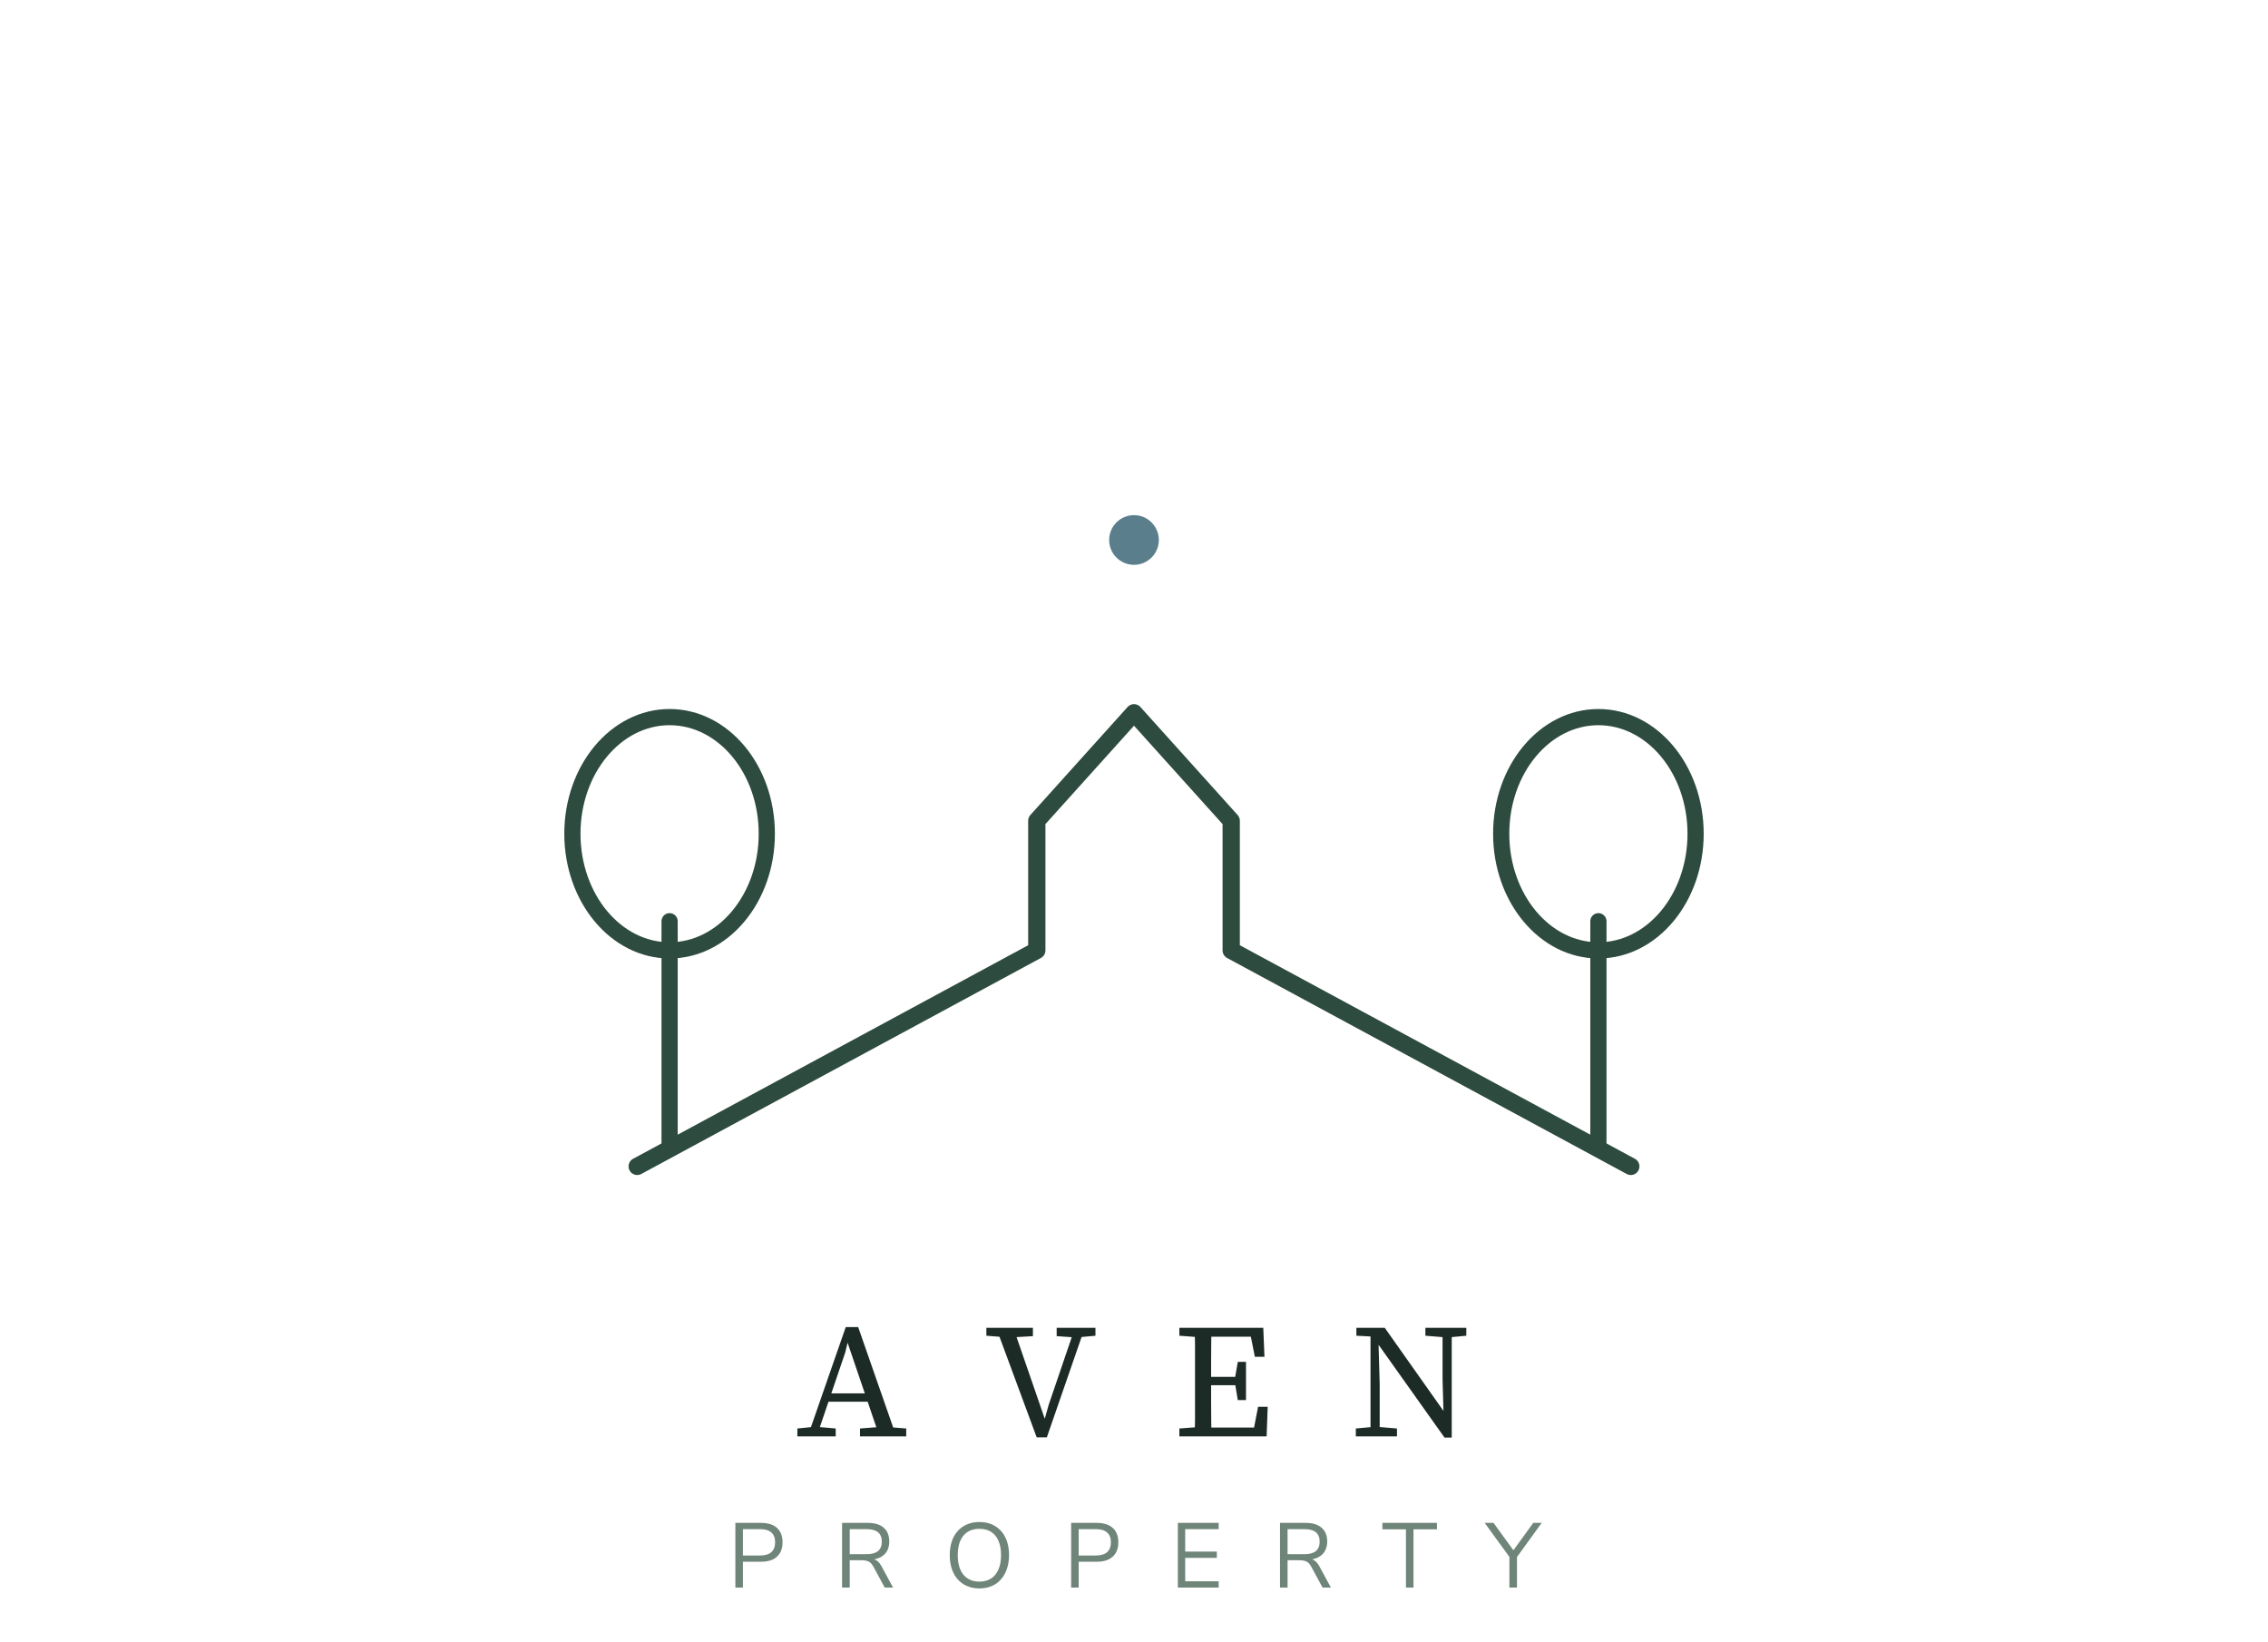
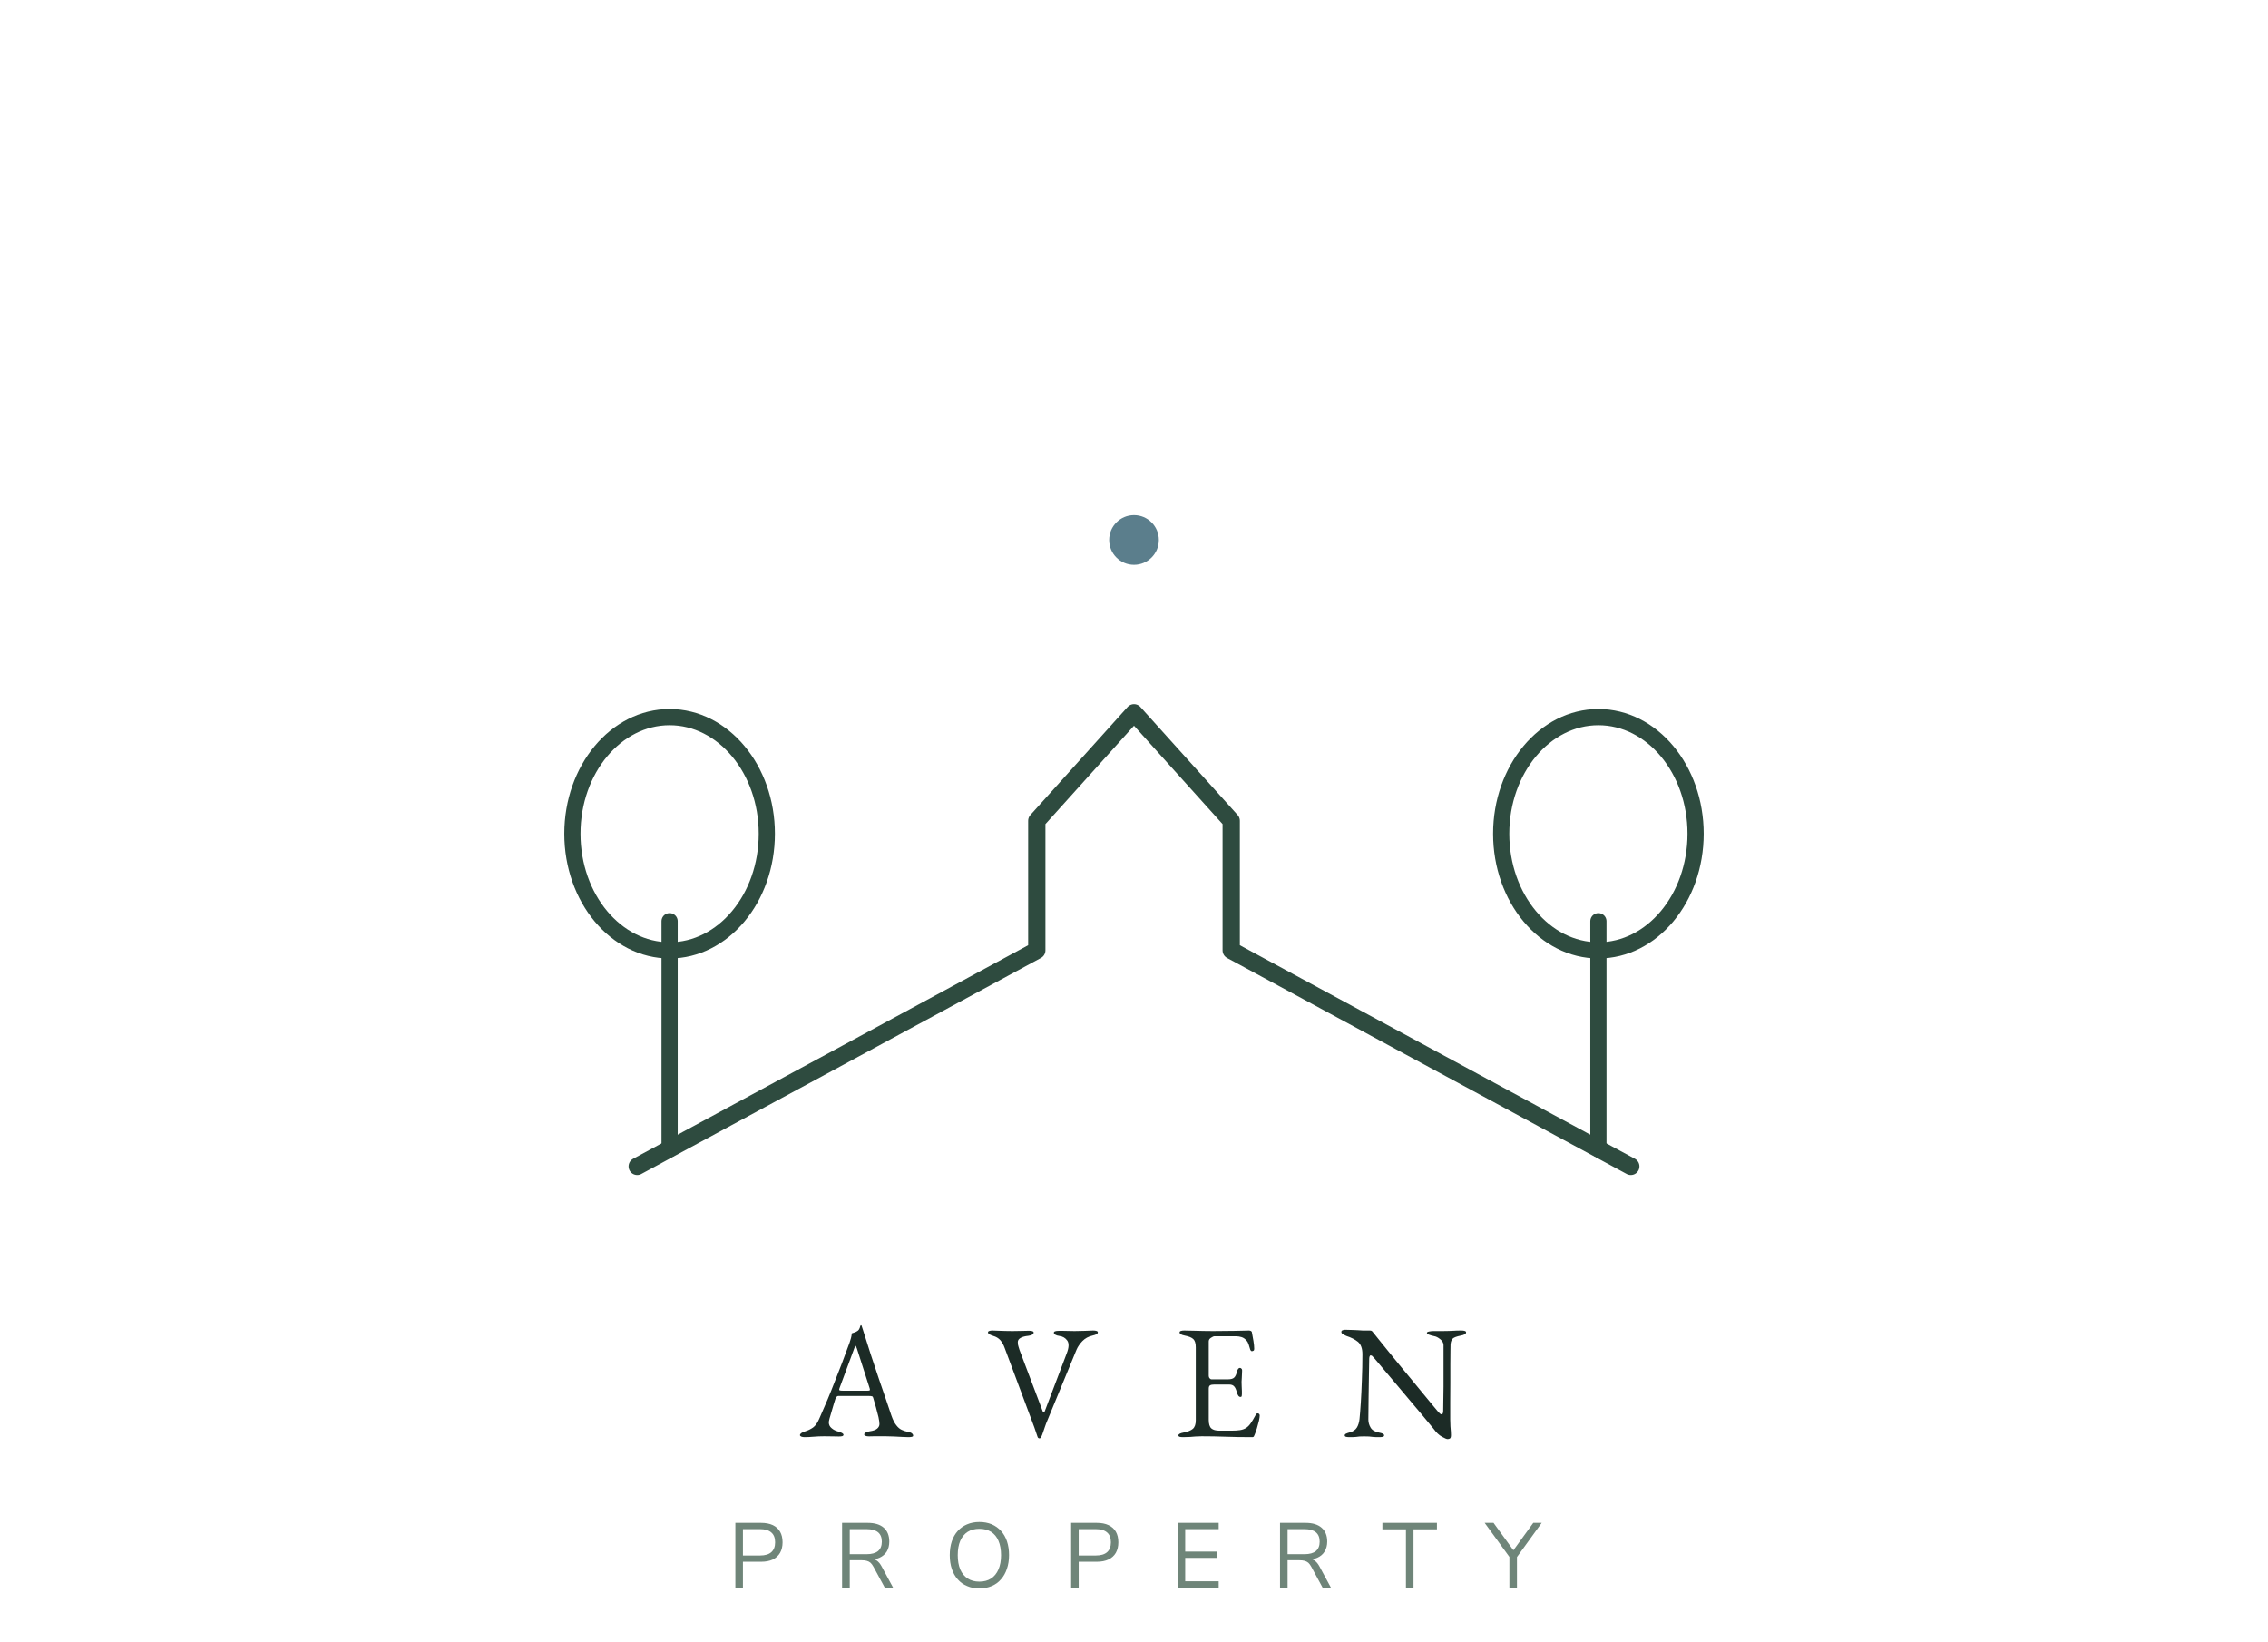
<svg xmlns="http://www.w3.org/2000/svg" viewBox="0 0 210 152" role="img" aria-label="The One Line - road, walls and roof drawn as a single unbroken stroke; one tree a side on the kerb">
  <path d="M59 108 L96 88 L96 76 L105 66 L114 76 L114 88 L151 108" fill="none" stroke="#2e4b3f" stroke-width="1.6" stroke-linecap="round" stroke-linejoin="round" />
  <line x1="62" y1="106.4" x2="62" y2="85.3" stroke="#2e4b3f" stroke-width="1.5" stroke-linecap="round" />
  <ellipse cx="62" cy="77.2" rx="9" ry="10.8" fill="none" stroke="#2e4b3f" stroke-width="1.5" />
  <line x1="148" y1="106.4" x2="148" y2="85.3" stroke="#2e4b3f" stroke-width="1.5" stroke-linecap="round" />
  <ellipse cx="148" cy="77.2" rx="9" ry="10.8" fill="none" stroke="#2e4b3f" stroke-width="1.5" />
  <circle cx="105" cy="50" r="2.3" fill="#5b7e8c" />
  <g aria-label="AVEN">
-     <path fill="#1c2b26" d="M73.83 133.00V132.27L75.35 132.12H75.67L77.38 132.27V133.00ZM74.79 133.00 78.31 122.88H79.46L82.99 133.00H81.43L78.42 124.15H78.52L78.27 125.21L75.62 133.00ZM76.45 129.79V129.02H80.87V129.79ZM79.63 133.00V132.27L81.59 132.12H81.98L83.91 132.27V133.00Z M95.99 133.09 92.24 122.95H93.83L96.82 131.61H96.67L97.10 130.08L99.53 122.95H100.44L96.93 133.09ZM91.33 123.68V122.95H95.64V123.72L93.74 123.83H93.21ZM97.84 123.72V122.95H101.43V123.68L99.81 123.83H99.45Z M109.20 133.00V132.27L111.19 132.12H111.36V133.00ZM110.62 133.00Q110.64 132.23 110.65 131.46Q110.65 130.69 110.65 129.90Q110.65 129.12 110.65 128.34V127.61Q110.65 126.83 110.65 126.05Q110.65 125.28 110.65 124.50Q110.64 123.72 110.62 122.95H112.17Q112.16 123.71 112.15 124.49Q112.14 125.26 112.14 126.04Q112.14 126.82 112.14 127.61V128.22Q112.14 129.05 112.14 129.85Q112.14 130.66 112.15 131.44Q112.16 132.22 112.17 133.00ZM111.36 133.00V132.18H116.61L116.02 132.68L116.49 130.26H117.38L117.28 133.00ZM111.40 128.26V127.49H114.92V128.26ZM114.61 129.64 114.34 128.01V127.67L114.61 126.10H115.37V129.64ZM109.20 123.68V122.95H111.36V123.83H111.19ZM116.19 125.63 115.72 123.27 116.31 123.77H111.36V122.95H116.97L117.08 125.63Z M125.54 133.00V132.27L127.18 132.12H127.57L129.35 132.27V133.00ZM126.90 133.00V123.29H127.61L127.75 128.17V133.00ZM131.98 123.68V122.95H135.77V123.68L134.19 123.83H133.81ZM133.75 133.11 127.61 124.47H127.42L127.08 123.76L125.59 123.68V122.95H128.22L133.78 130.82L133.66 130.87L133.57 127.73V122.95H134.42V133.11Z" />
+     <path fill="#1c2b26" d="M74.50 133.07Q74.31 133.07 74.19 133.02Q74.07 132.97 74.07 132.88Q74.07 132.78 74.20 132.69Q74.32 132.61 74.56 132.53Q74.95 132.41 75.28 132.18Q75.61 131.94 75.85 131.38Q76.27 130.42 76.63 129.58Q76.98 128.74 77.29 127.93Q77.61 127.12 77.95 126.24Q78.28 125.36 78.66 124.33Q78.73 124.12 78.79 123.91Q78.85 123.70 78.87 123.46Q79.00 123.42 79.14 123.37Q79.27 123.33 79.41 123.23Q79.54 123.14 79.60 122.97Q79.65 122.78 79.69 122.72Q79.71 122.71 79.73 122.71Q79.75 122.71 79.77 122.74Q79.80 122.80 79.82 122.89Q79.84 122.98 79.88 123.07Q80.23 124.21 80.62 125.40Q81.02 126.58 81.38 127.68Q81.75 128.78 82.06 129.66Q82.36 130.54 82.54 131.08Q82.75 131.68 83.00 131.98Q83.23 132.28 83.50 132.40Q83.76 132.52 84.06 132.58Q84.31 132.62 84.44 132.72Q84.55 132.82 84.55 132.93Q84.55 133.01 84.44 133.04Q84.31 133.07 84.12 133.07Q83.91 133.07 83.55 133.05Q83.19 133.03 82.78 133.01Q82.38 132.99 82.03 132.99Q81.75 132.99 81.45 132.99Q81.15 132.99 80.89 132.99Q80.64 133.00 80.46 133.00Q80.27 133.00 80.14 132.95Q80.02 132.91 80.02 132.82Q80.02 132.72 80.17 132.64Q80.32 132.56 80.52 132.53Q81.02 132.46 81.22 132.28Q81.43 132.10 81.43 131.86Q81.43 131.63 81.34 131.21Q81.24 130.78 81.10 130.29Q80.97 129.81 80.85 129.43Q80.82 129.31 80.74 129.29Q80.66 129.26 80.44 129.26H77.61Q77.55 129.26 77.48 129.32Q77.41 129.37 77.35 129.53Q77.31 129.69 77.20 130.01Q77.10 130.33 77.00 130.69Q76.89 131.05 76.81 131.34Q76.74 131.62 76.74 131.69Q76.74 132.03 77.00 132.24Q77.25 132.46 77.61 132.55Q78.10 132.69 78.10 132.85Q78.10 132.94 77.98 132.98Q77.86 133.01 77.67 133.01Q77.47 133.01 77.10 133.00Q76.72 132.99 76.30 132.99Q75.81 132.99 75.34 133.03Q74.88 133.07 74.50 133.07ZM78.02 128.77H80.34Q80.55 128.77 80.55 128.69Q80.55 128.66 80.54 128.63Q80.53 128.59 80.52 128.54L79.35 124.89Q79.26 124.61 79.21 124.61Q79.18 124.61 79.09 124.87L77.73 128.54Q77.70 128.63 77.70 128.66Q77.70 128.74 77.78 128.75Q77.86 128.77 78.02 128.77Z M96.25 133.18Q96.13 133.18 96.08 133.07Q96.02 132.91 95.93 132.63Q95.84 132.35 95.77 132.16L93.02 124.80Q92.87 124.38 92.62 124.09Q92.36 123.81 91.97 123.70Q91.73 123.62 91.61 123.55Q91.48 123.47 91.48 123.37Q91.48 123.28 91.60 123.24Q91.72 123.20 91.91 123.20Q92.15 123.20 92.45 123.22Q92.74 123.23 93.07 123.24Q93.40 123.25 93.74 123.25Q94.04 123.25 94.34 123.24Q94.63 123.23 94.88 123.23Q95.12 123.22 95.27 123.22Q95.47 123.22 95.59 123.26Q95.71 123.30 95.71 123.39Q95.71 123.49 95.59 123.57Q95.47 123.66 95.21 123.69Q94.79 123.73 94.52 123.87Q94.24 124.02 94.24 124.27Q94.24 124.53 94.31 124.71Q94.37 124.90 94.40 125.00L96.56 130.71Q96.59 130.76 96.64 130.78Q96.68 130.79 96.73 130.69L98.78 125.29Q99.08 124.50 98.82 124.13Q98.56 123.76 98.08 123.70Q97.85 123.67 97.72 123.59Q97.58 123.50 97.58 123.40Q97.58 123.31 97.70 123.27Q97.82 123.23 98.02 123.23Q98.21 123.23 98.45 123.23Q98.69 123.23 98.96 123.24Q99.22 123.25 99.50 123.25Q99.94 123.25 100.43 123.23Q100.93 123.20 101.21 123.20Q101.41 123.20 101.53 123.24Q101.65 123.28 101.65 123.37Q101.65 123.47 101.53 123.54Q101.41 123.61 101.15 123.67Q100.60 123.79 100.22 124.18Q99.85 124.57 99.68 124.97L96.86 131.81Q96.83 131.89 96.75 132.12Q96.67 132.35 96.58 132.62Q96.49 132.90 96.40 133.07Q96.38 133.12 96.34 133.15Q96.29 133.18 96.25 133.18Z M109.55 133.07Q109.35 133.07 109.23 133.04Q109.11 133.00 109.11 132.91Q109.11 132.73 109.61 132.64Q110.18 132.53 110.45 132.30Q110.72 132.06 110.72 131.51V124.77Q110.72 124.22 110.50 124.00Q110.28 123.78 109.71 123.67Q109.46 123.62 109.34 123.55Q109.22 123.47 109.22 123.37Q109.22 123.28 109.34 123.24Q109.46 123.20 109.65 123.20Q110.22 123.20 110.62 123.22Q111.02 123.23 111.40 123.24Q111.78 123.25 112.31 123.25Q112.80 123.25 113.35 123.24Q113.90 123.23 114.36 123.23Q114.87 123.22 115.23 123.21Q115.58 123.20 115.64 123.20Q115.71 123.20 115.80 123.23Q115.89 123.27 115.91 123.34Q115.98 123.76 116.06 124.17Q116.13 124.59 116.13 124.89Q116.13 125.02 116.07 125.06Q116.00 125.11 115.92 125.11Q115.85 125.11 115.82 125.07Q115.79 125.03 115.76 124.96Q115.68 124.70 115.61 124.47Q115.53 124.24 115.43 124.14Q115.22 123.89 114.96 123.81Q114.71 123.73 114.42 123.73H112.46Q112.34 123.73 112.13 123.87Q111.92 124.00 111.92 124.21V127.39Q111.92 127.53 112.00 127.62Q112.08 127.72 112.19 127.72H113.67Q114.11 127.72 114.27 127.56Q114.44 127.41 114.54 126.98Q114.63 126.66 114.81 126.66Q114.87 126.66 114.94 126.72Q115.01 126.78 115.01 126.89Q115.01 126.95 115.00 127.16Q114.99 127.38 114.98 127.60Q114.96 127.83 114.96 127.94Q114.96 128.09 114.97 128.34Q114.98 128.59 114.99 128.81Q114.99 129.04 114.99 129.10Q114.99 129.21 114.97 129.28Q114.95 129.35 114.86 129.35Q114.63 129.35 114.51 128.88Q114.42 128.53 114.27 128.37Q114.12 128.20 113.82 128.20H112.43Q112.17 128.20 112.05 128.27Q111.92 128.34 111.92 128.59V131.47Q111.92 132.04 112.16 132.26Q112.40 132.47 112.91 132.47H114.02Q114.50 132.47 114.82 132.42Q115.14 132.37 115.38 132.22Q115.62 132.06 115.81 131.78Q116.00 131.51 116.24 131.06Q116.28 130.97 116.34 130.91Q116.40 130.85 116.48 130.87Q116.55 130.88 116.60 130.94Q116.64 130.99 116.64 131.08Q116.64 131.22 116.57 131.55Q116.49 131.89 116.38 132.25Q116.27 132.61 116.18 132.82Q116.13 132.93 116.10 133.00Q116.06 133.07 115.97 133.07Q115.25 133.07 114.63 133.06Q114.02 133.04 113.46 133.03Q112.91 133.01 112.38 133.00Q111.84 132.99 111.27 132.99Q110.94 132.99 110.70 133.01Q110.46 133.03 110.21 133.05Q109.95 133.07 109.55 133.07Z M134.04 133.25Q133.90 133.25 133.51 133.03Q133.11 132.81 132.75 132.31Q132.69 132.24 132.38 131.86Q132.07 131.49 131.60 130.92Q131.13 130.36 130.57 129.70Q130.02 129.04 129.46 128.38Q128.91 127.72 128.43 127.16Q127.95 126.59 127.63 126.21Q127.30 125.83 127.23 125.74Q127.12 125.61 127.05 125.55Q126.97 125.50 126.91 125.50Q126.84 125.50 126.81 125.61Q126.78 125.72 126.78 125.81Q126.76 126.55 126.75 127.51Q126.73 128.47 126.72 129.49Q126.70 130.51 126.70 131.44Q126.70 131.84 126.91 132.19Q127.11 132.53 127.66 132.64Q127.92 132.69 128.04 132.75Q128.16 132.81 128.16 132.91Q128.16 133.00 128.04 133.04Q127.92 133.07 127.72 133.07Q127.32 133.07 127.12 133.05Q126.91 133.03 126.76 133.01Q126.60 133.00 126.31 133.00Q126.04 133.00 125.89 133.01Q125.74 133.03 125.55 133.05Q125.35 133.07 124.95 133.07Q124.75 133.07 124.63 133.04Q124.51 133.00 124.51 132.91Q124.51 132.81 124.63 132.75Q124.75 132.69 125.01 132.62Q125.44 132.50 125.64 132.18Q125.83 131.86 125.88 131.40Q125.94 130.82 126.00 129.89Q126.06 128.95 126.10 127.79Q126.15 126.62 126.15 125.39Q126.15 124.60 125.74 124.25Q125.32 123.91 124.66 123.70Q124.60 123.67 124.40 123.57Q124.20 123.47 124.20 123.34Q124.20 123.20 124.33 123.17Q124.47 123.13 124.54 123.13Q124.98 123.14 125.25 123.15Q125.52 123.16 125.73 123.17Q125.94 123.19 126.19 123.20Q126.45 123.20 126.85 123.20Q126.99 123.20 127.06 123.28Q127.14 123.36 127.21 123.46Q127.27 123.55 127.61 123.96Q127.95 124.38 128.45 125.00Q128.95 125.62 129.55 126.35Q130.15 127.08 130.75 127.80Q131.35 128.53 131.86 129.15Q132.37 129.78 132.71 130.18Q133.05 130.59 133.11 130.66Q133.17 130.72 133.28 130.84Q133.39 130.96 133.48 130.96Q133.62 130.96 133.63 130.65Q133.63 130.44 133.64 129.84Q133.65 129.25 133.66 128.40Q133.66 127.56 133.66 126.56Q133.66 125.58 133.66 124.54Q133.65 124.24 133.35 124.00Q133.05 123.76 132.79 123.72Q132.54 123.67 132.33 123.59Q132.12 123.52 132.12 123.42Q132.12 123.33 132.33 123.29Q132.54 123.25 132.73 123.25Q132.88 123.25 133.03 123.25Q133.17 123.25 133.31 123.25Q133.45 123.25 133.59 123.25Q133.95 123.25 134.16 123.24Q134.37 123.23 134.62 123.22Q134.86 123.20 135.31 123.20Q135.51 123.20 135.63 123.24Q135.75 123.28 135.75 123.37Q135.75 123.58 135.25 123.67Q134.70 123.78 134.52 123.94Q134.34 124.11 134.31 124.48Q134.31 124.56 134.30 125.06Q134.29 125.58 134.29 126.36Q134.29 127.14 134.29 128.03Q134.28 128.94 134.28 129.83Q134.28 130.72 134.28 131.43Q134.28 131.78 134.30 132.08Q134.32 132.37 134.34 132.57Q134.35 132.78 134.35 132.88Q134.35 133.12 134.26 133.19Q134.16 133.25 134.04 133.25Z" />
  </g>
  <g aria-label="PROPERTY">
    <path fill="#6f8579" d="M68.09 147.00V141.01H70.47Q71.11 141.01 71.56 141.22Q72.00 141.43 72.23 141.83Q72.46 142.23 72.46 142.81Q72.46 143.37 72.23 143.78Q72.00 144.18 71.56 144.40Q71.11 144.61 70.47 144.61H68.79V147.00ZM68.79 144.03H70.38Q71.07 144.03 71.42 143.72Q71.77 143.41 71.77 142.81Q71.77 142.20 71.42 141.90Q71.07 141.59 70.38 141.59H68.79Z M77.97 147.00V141.01H80.35Q81.31 141.01 81.83 141.46Q82.34 141.91 82.34 142.74Q82.34 143.27 82.11 143.66Q81.87 144.04 81.43 144.24Q80.98 144.44 80.35 144.44L80.43 144.33H80.60Q80.93 144.33 81.18 144.50Q81.43 144.67 81.63 145.04L82.69 147.00H81.92L80.88 145.08Q80.75 144.84 80.60 144.70Q80.44 144.57 80.24 144.52Q80.04 144.47 79.76 144.47H78.68V147.00ZM78.68 143.91H80.24Q80.94 143.91 81.30 143.62Q81.65 143.32 81.65 142.75Q81.65 142.17 81.30 141.88Q80.94 141.59 80.24 141.59H78.68Z M90.68 147.08Q90.05 147.08 89.55 146.86Q89.04 146.65 88.68 146.24Q88.32 145.84 88.13 145.27Q87.94 144.71 87.94 144.00Q87.94 143.29 88.13 142.72Q88.32 142.16 88.68 141.76Q89.04 141.36 89.54 141.15Q90.05 140.93 90.68 140.93Q91.31 140.93 91.82 141.14Q92.33 141.36 92.69 141.76Q93.05 142.16 93.24 142.72Q93.43 143.29 93.43 143.99Q93.43 144.70 93.23 145.27Q93.04 145.84 92.68 146.24Q92.33 146.65 91.82 146.86Q91.31 147.08 90.68 147.08ZM90.68 146.45Q91.32 146.45 91.77 146.16Q92.21 145.87 92.45 145.32Q92.69 144.77 92.69 144.00Q92.69 143.22 92.45 142.67Q92.22 142.13 91.77 141.84Q91.32 141.56 90.68 141.56Q90.05 141.56 89.60 141.84Q89.15 142.13 88.91 142.68Q88.68 143.22 88.68 144.00Q88.68 144.77 88.91 145.32Q89.15 145.87 89.60 146.16Q90.05 146.45 90.68 146.45Z M99.18 147.00V141.01H101.55Q102.20 141.01 102.64 141.22Q103.09 141.43 103.32 141.83Q103.55 142.23 103.55 142.81Q103.55 143.37 103.32 143.78Q103.09 144.18 102.64 144.40Q102.20 144.61 101.55 144.61H99.88V147.00ZM99.88 144.03H101.47Q102.16 144.03 102.51 143.72Q102.86 143.41 102.86 142.81Q102.86 142.20 102.51 141.90Q102.16 141.59 101.47 141.59H99.88Z M109.06 147.00V141.01H112.84V141.59H109.74V143.67H112.67V144.25H109.74V146.42H112.84V147.00Z M118.52 147.00V141.01H120.89Q121.85 141.01 122.37 141.46Q122.89 141.91 122.89 142.74Q122.89 143.27 122.65 143.66Q122.42 144.04 121.97 144.24Q121.52 144.44 120.89 144.44L120.97 144.33H121.14Q121.48 144.33 121.72 144.50Q121.97 144.67 122.17 145.04L123.23 147.00H122.46L121.42 145.08Q121.29 144.84 121.14 144.70Q120.98 144.57 120.78 144.52Q120.58 144.47 120.30 144.47H119.22V147.00ZM119.22 143.91H120.78Q121.49 143.91 121.84 143.62Q122.19 143.32 122.19 142.75Q122.19 142.17 121.84 141.88Q121.49 141.59 120.78 141.59H119.22Z M130.18 147.00V141.61H128.00V141.01H133.05V141.61H130.88V147.00Z M139.76 147.00V143.90L139.92 144.38L137.47 141.01H138.29L140.22 143.67H140.04L141.97 141.01H142.75L140.31 144.38L140.46 143.90V147.00Z" />
  </g>
</svg>
